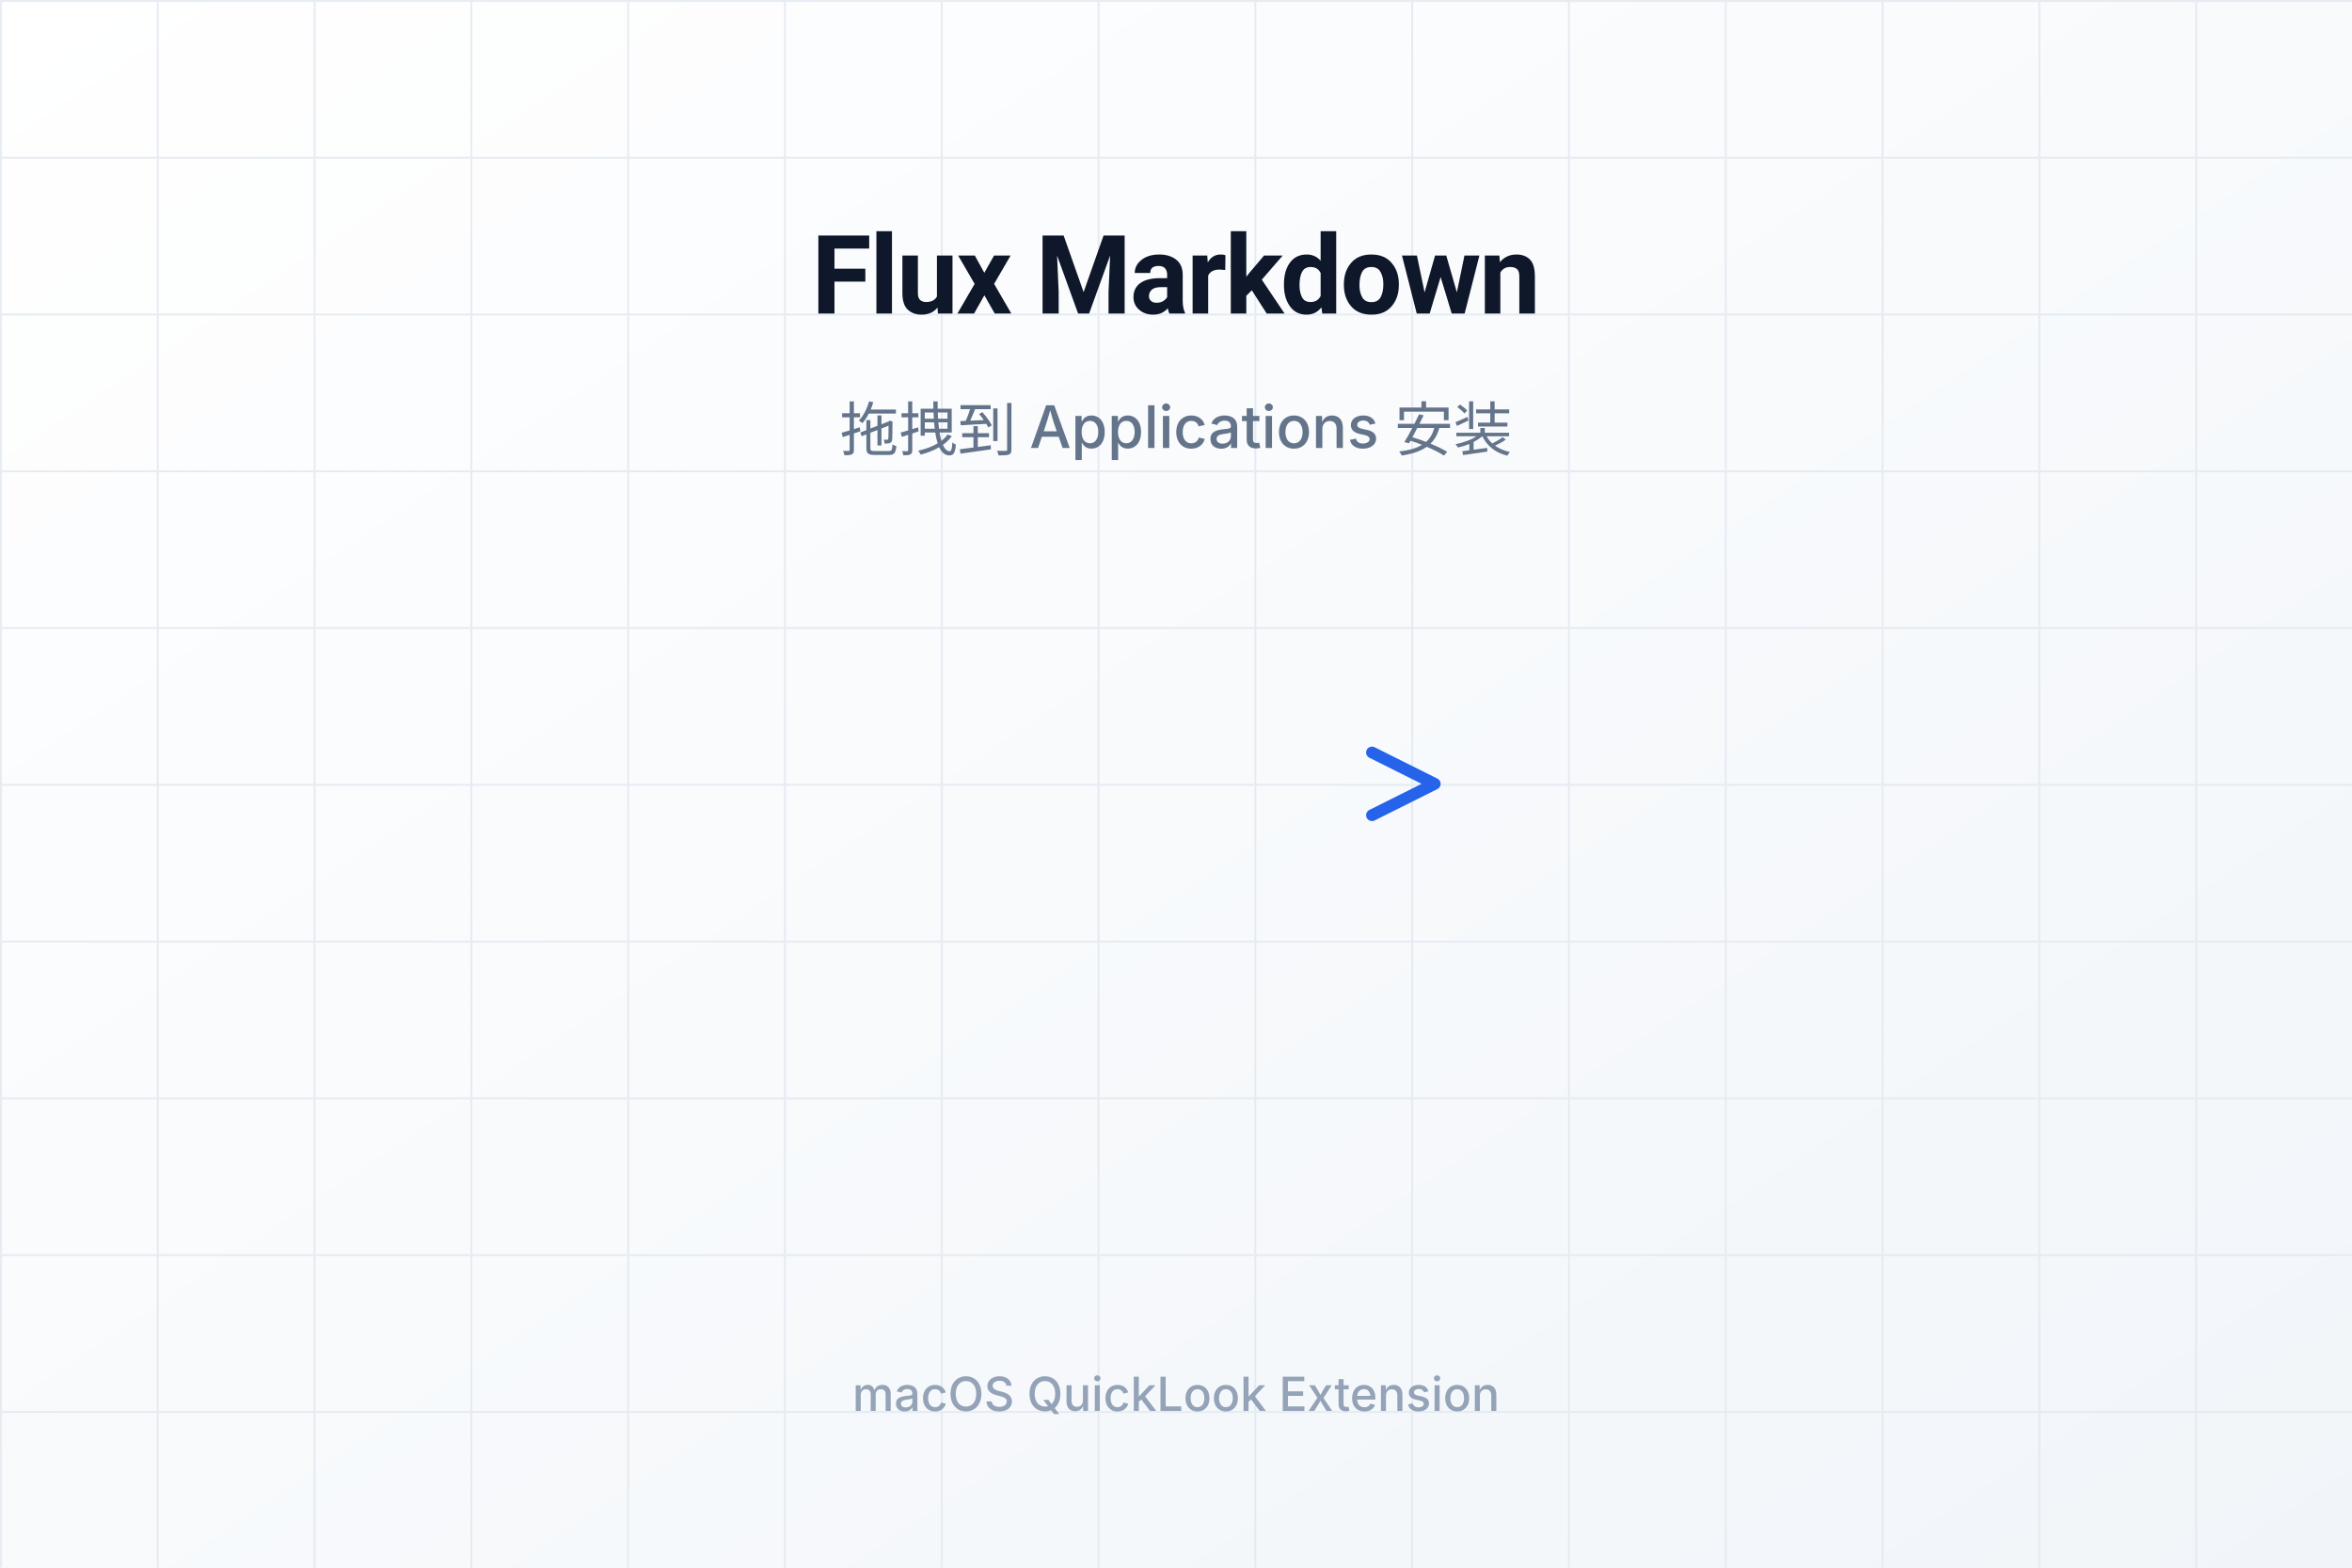
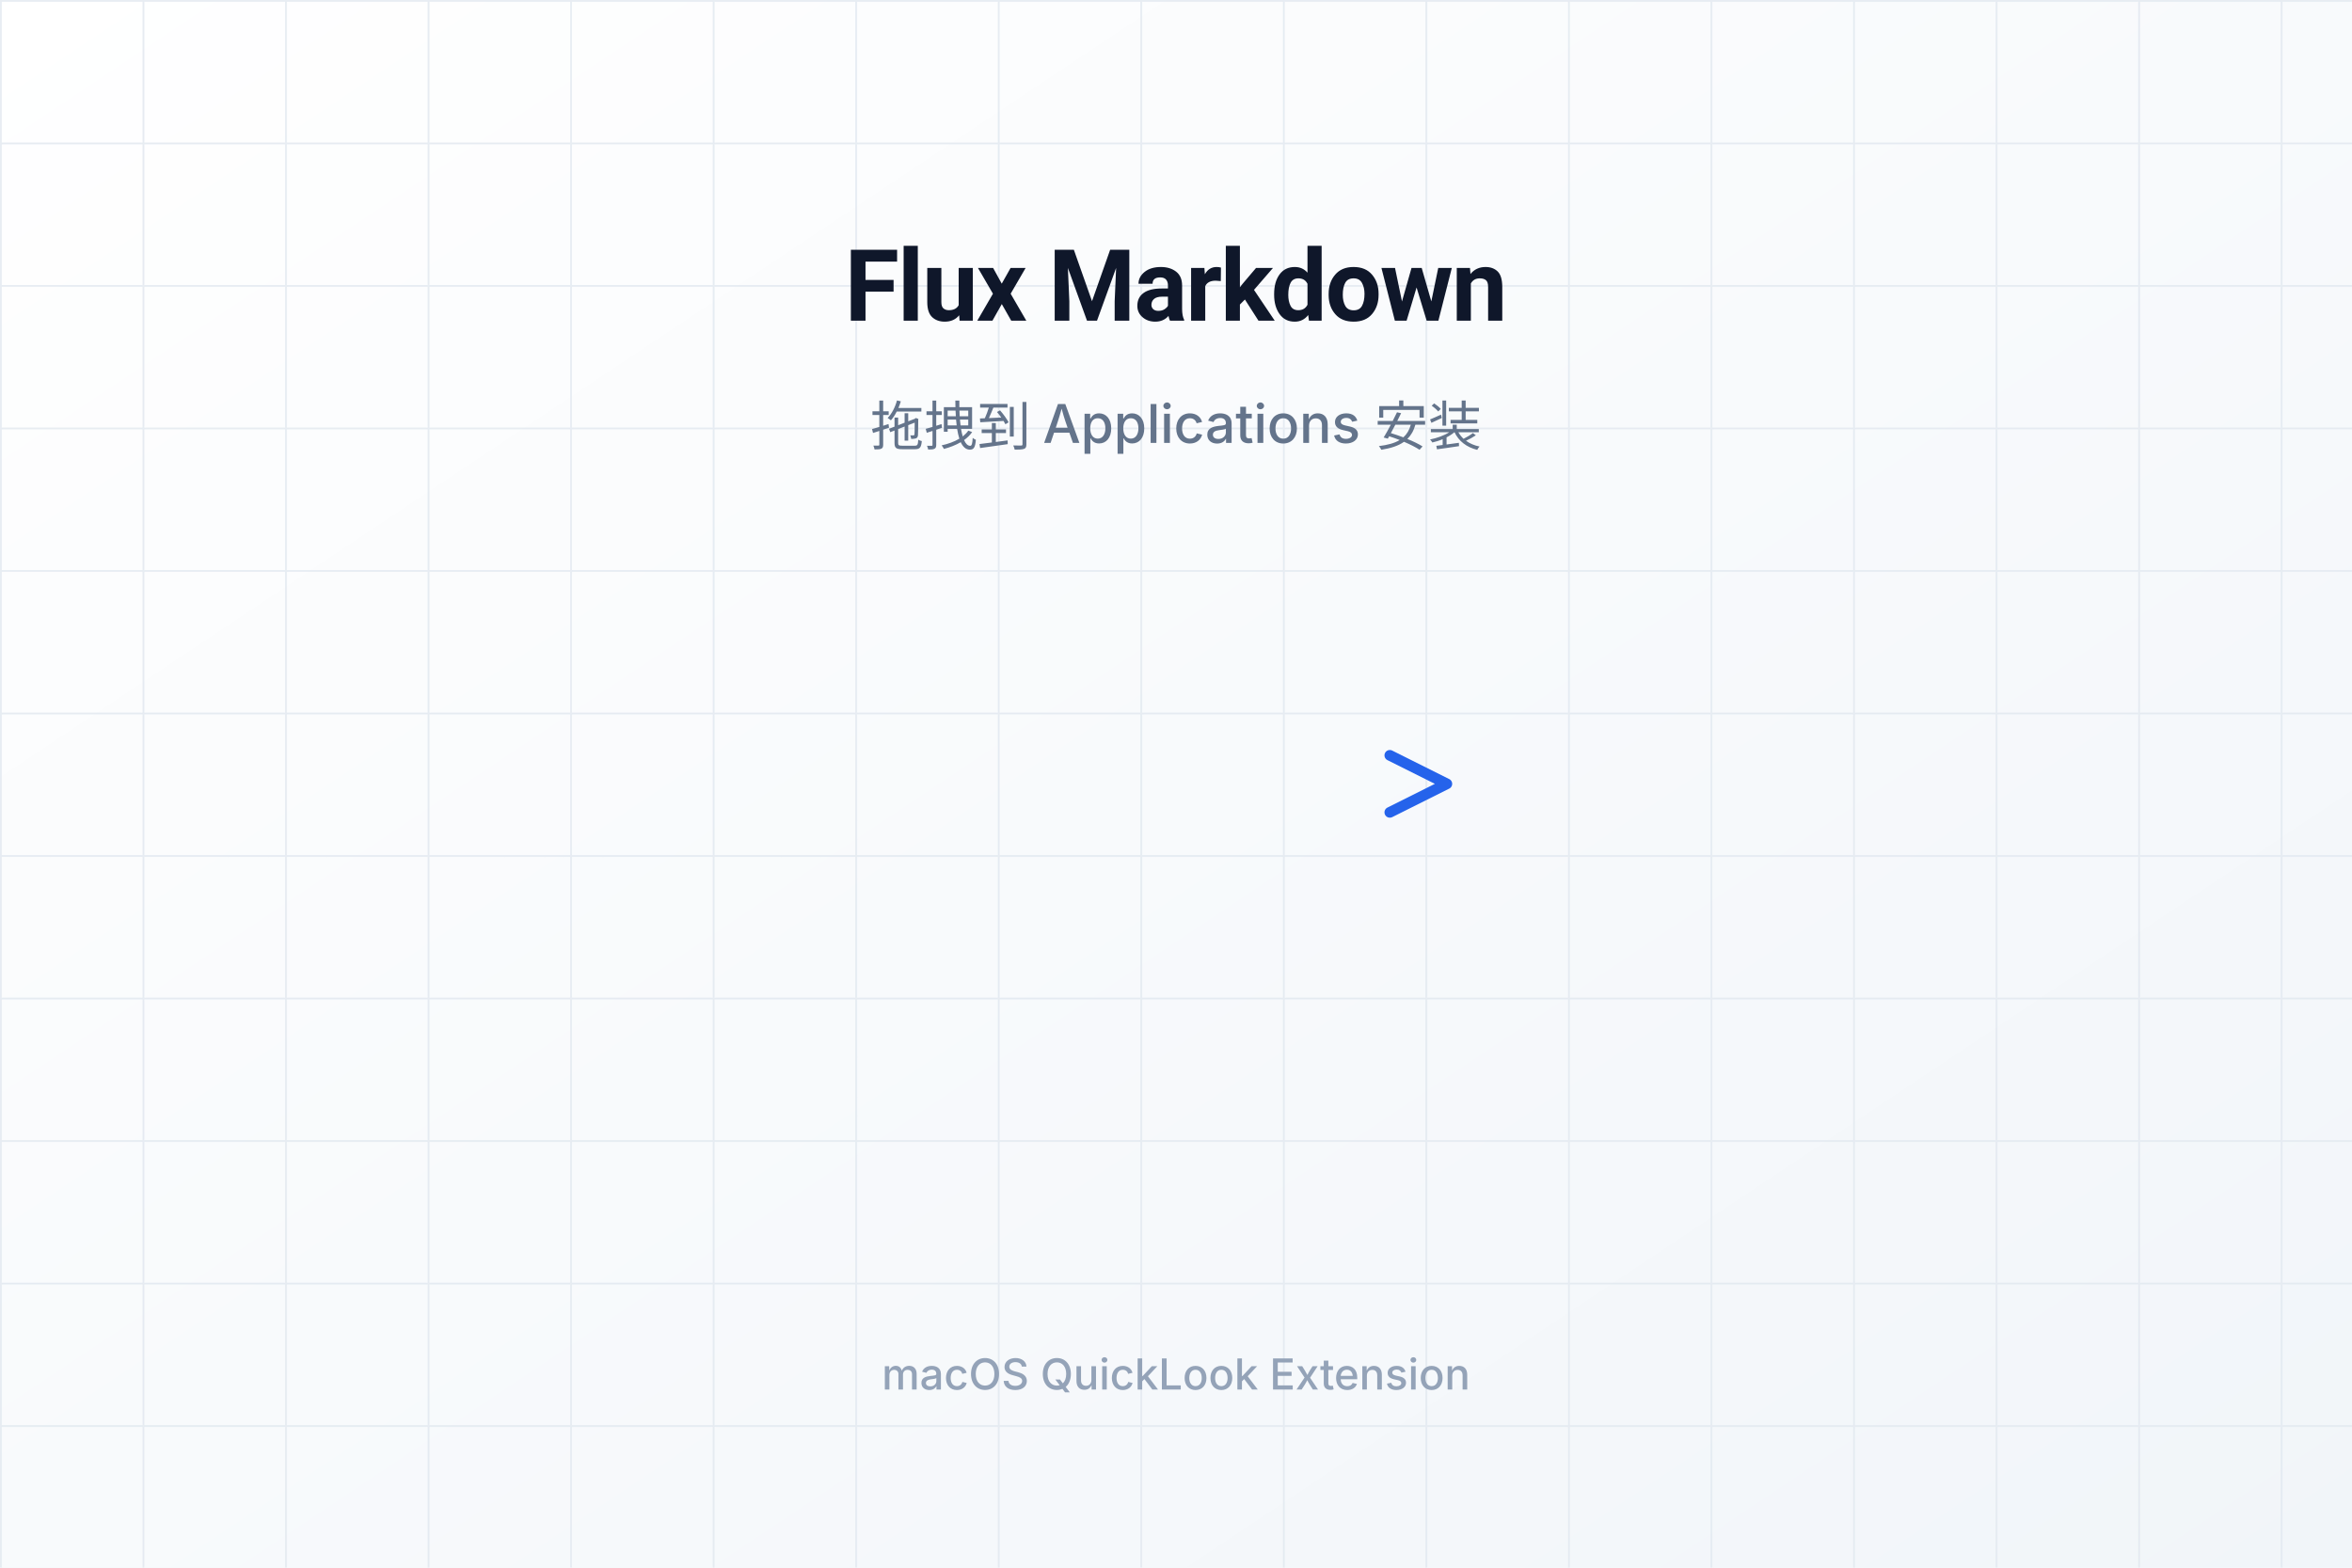
- <svg xmlns="http://www.w3.org/2000/svg" width="600" height="400">
+ <svg xmlns="http://www.w3.org/2000/svg" width="660" height="440">
  <defs>
    <linearGradient id="bgGrad" x1="0%" y1="0%" x2="100%" y2="100%">
      <stop offset="0%" stop-color="#ffffff" />
      <stop offset="100%" stop-color="#f1f5f9" />
    </linearGradient>
    <linearGradient id="arrowGrad" x1="0%" y1="0%" x2="100%" y2="0%">
      <stop offset="0%" stop-color="#60a5fa" stop-opacity="0" />
      <stop offset="50%" stop-color="#3b82f6" stop-opacity="0.5" />
      <stop offset="100%" stop-color="#2563eb" stop-opacity="1" />
    </linearGradient>
    <pattern id="grid" width="40" height="40" patternUnits="userSpaceOnUse">
      <path d="M 40 0 L 0 0 0 40" fill="none" stroke="#e2e8f0" stroke-width="1" stroke-opacity="0.8" />
    </pattern>
  </defs>
-   <rect width="600" height="400" fill="url(#bgGrad)" />
-   <rect width="600" height="400" fill="url(#grid)" />
-   <text x="300" y="80" font-family="-apple-system, BlinkMacSystemFont, 'Segoe UI', Roboto, Helvetica, Arial, sans-serif" font-size="28" font-weight="600" fill="#0f172a" text-anchor="middle" letter-spacing="-0.5">Flux Markdown</text>
-   <text x="300" y="115" font-family="-apple-system, BlinkMacSystemFont, 'PingFang SC', 'Hiragino Sans GB', 'Microsoft YaHei', sans-serif" font-size="15" font-weight="500" fill="#64748b" text-anchor="middle">拖拽到 Applications 安装</text>
-   <g transform="translate(230, 200)">
-     <path d="M0,0 L130,0" stroke="url(#arrowGrad)" stroke-width="3" stroke-dasharray="6,4" fill="none" stroke-linecap="round" />
-     <path d="M120,-8 L136,0 L120,8" stroke="#2563eb" stroke-width="3" fill="none" stroke-linecap="round" stroke-linejoin="round" />
+   <rect width="660" height="440" fill="url(#bgGrad)" />
+   <rect width="660" height="440" fill="url(#grid)" />
+   <text x="330" y="90" font-family="-apple-system, BlinkMacSystemFont, 'Segoe UI', Roboto, Helvetica, Arial, sans-serif" font-size="28" font-weight="600" fill="#0f172a" text-anchor="middle" letter-spacing="-0.5">Flux Markdown</text>
+   <text x="330" y="125" font-family="-apple-system, BlinkMacSystemFont, 'PingFang SC', 'Hiragino Sans GB', 'Microsoft YaHei', sans-serif" font-size="15" font-weight="500" fill="#64748b" text-anchor="middle">拖拽到 Applications 安装</text>
+   <g transform="translate(260, 220)">
+     <path d="M0,0 L140,0" stroke="url(#arrowGrad)" stroke-width="3" stroke-dasharray="6,4" fill="none" stroke-linecap="round" />
+     <path d="M130,-8 L146,0 L130,8" stroke="#2563eb" stroke-width="3" fill="none" stroke-linecap="round" stroke-linejoin="round" />
  </g>
-   <text x="300" y="360" font-family="-apple-system, BlinkMacSystemFont, sans-serif" font-size="12" font-weight="500" fill="#94a3b8" text-anchor="middle">macOS QuickLook Extension</text>
+   <text x="330" y="390" font-family="-apple-system, BlinkMacSystemFont, sans-serif" font-size="12" font-weight="500" fill="#94a3b8" text-anchor="middle">macOS QuickLook Extension</text>
</svg>
